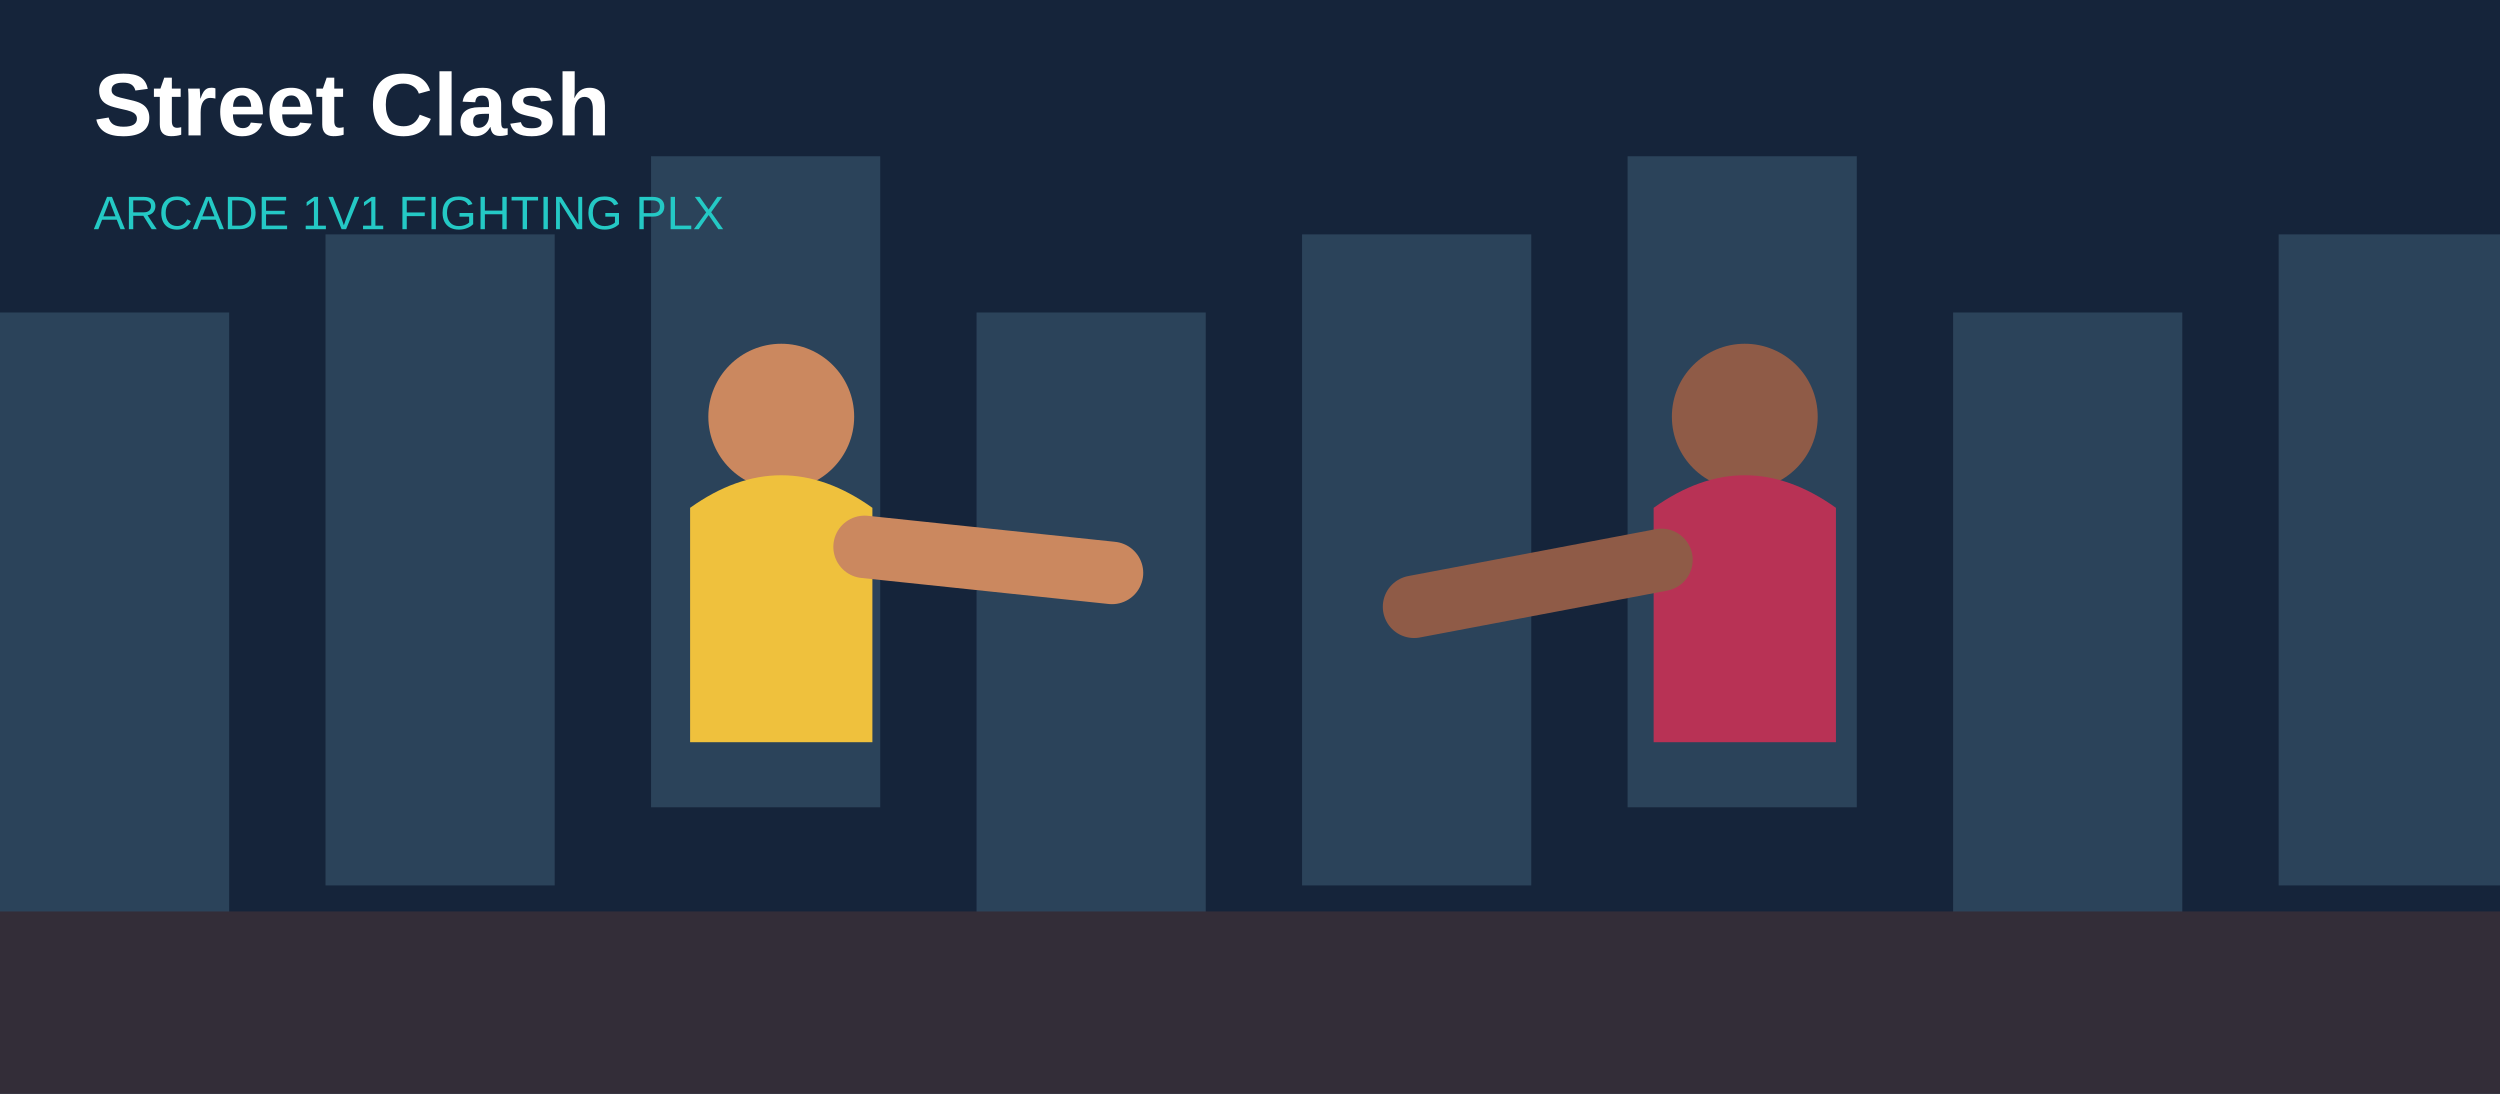
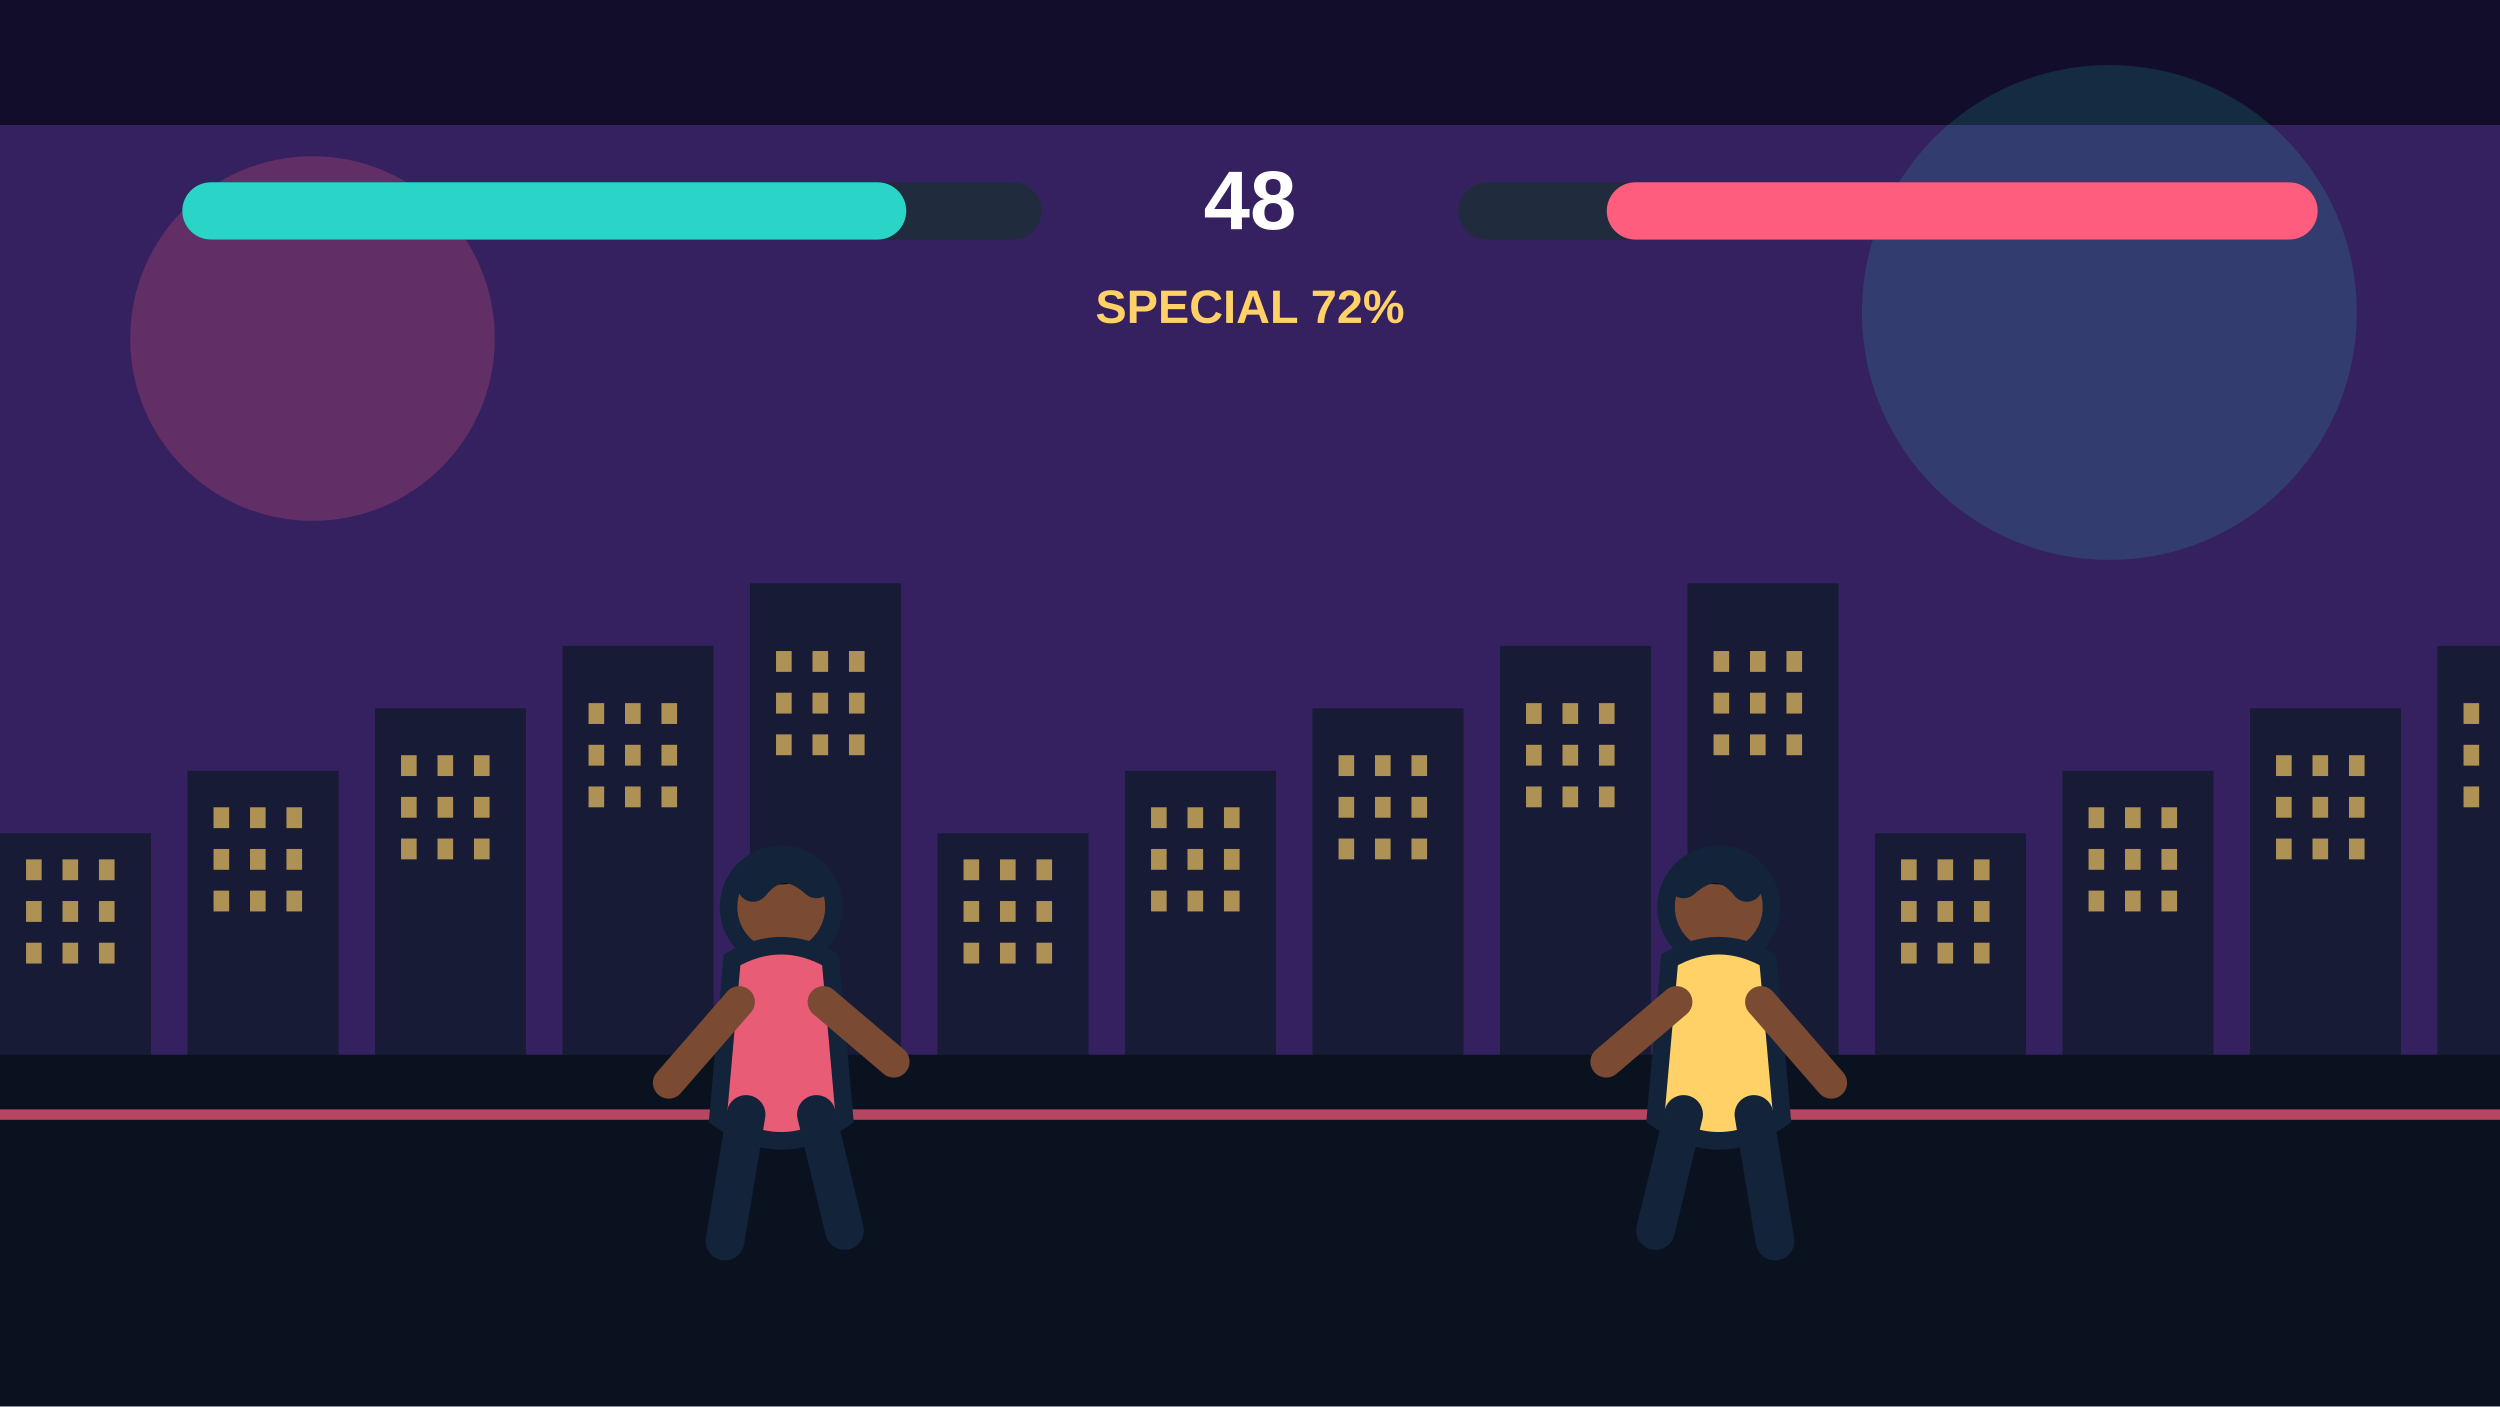
- <svg xmlns="http://www.w3.org/2000/svg" viewBox="0 0 960 420">
-   <rect width="960" height="420" fill="#15243a" />
-   <g fill="#2b435a">
-     <rect x="0" y="120" width="88" height="250" />
-     <rect x="125" y="90" width="88" height="250" />
-     <rect x="250" y="60" width="88" height="250" />
-     <rect x="375" y="120" width="88" height="250" />
-     <rect x="500" y="90" width="88" height="250" />
-     <rect x="625" y="60" width="88" height="250" />
-     <rect x="750" y="120" width="88" height="250" />
-     <rect x="875" y="90" width="88" height="250" />
-   </g>
-   <rect y="350" width="960" height="70" fill="#332d38" />
-   <g transform="translate(220 120)">
-     <circle cx="80" cy="40" r="28" fill="#cb885f" />
-     <path d="M45 75 q35 -25 70 0 v90 h-70z" fill="#efc13d" />
-     <path d="M112 90 l95 10" stroke="#cb885f" stroke-width="24" stroke-linecap="round" />
-   </g>
-   <g transform="translate(590 120)">
-     <circle cx="80" cy="40" r="28" fill="#8f5b47" />
-     <path d="M45 75 q35 -25 70 0 v90 h-70z" fill="#b83255" />
-     <path d="M48 95 l-95 18" stroke="#8f5b47" stroke-width="24" stroke-linecap="round" />
-   </g>
-   <text x="36" y="52" fill="#fff" font-family="Arial" font-size="34" font-weight="700">Street Clash</text>
-   <text x="36" y="88" fill="#24c9c5" font-family="Arial" font-size="18">ARCADE 1V1 FIGHTING PLX</text>
+ <svg xmlns="http://www.w3.org/2000/svg" width="960" height="540" viewBox="0 0 960 540">
+   <defs>
+     <linearGradient id="sky" x2="0" y2="1">
+       <stop stop-color="#75d7ff" />
+       <stop offset="1" stop-color="#7967d8" />
+     </linearGradient>
+     <filter id="glow">
+       <feGaussianBlur stdDeviation="7" result="b" />
+       <feMerge>
+         <feMergeNode in="b" />
+         <feMergeNode in="SourceGraphic" />
+       </feMerge>
+     </filter>
+   </defs>
+   <rect width="960" height="540" fill="#120d2a" />
+   <rect y="48" width="960" height="360" fill="#35215f" />
+   <circle cx="120" cy="130" r="70" fill="#ff5d7d" opacity=".22" />
+   <circle cx="810" cy="120" r="95" fill="#24c9c5" opacity=".16" />
+   <rect x="0" y="320" width="58" height="90" fill="#171b35" />
+   <g fill="#ffd166" opacity=".65">
+     <rect x="10" y="330" width="6" height="8" />
+     <rect x="24" y="330" width="6" height="8" />
+     <rect x="38" y="330" width="6" height="8" />
+     <rect x="10" y="346" width="6" height="8" />
+     <rect x="24" y="346" width="6" height="8" />
+     <rect x="38" y="346" width="6" height="8" />
+     <rect x="10" y="362" width="6" height="8" />
+     <rect x="24" y="362" width="6" height="8" />
+     <rect x="38" y="362" width="6" height="8" />
+   </g>
+   <rect x="72" y="296" width="58" height="114" fill="#171b35" />
+   <g fill="#ffd166" opacity=".65">
+     <rect x="82" y="310" width="6" height="8" />
+     <rect x="96" y="310" width="6" height="8" />
+     <rect x="110" y="310" width="6" height="8" />
+     <rect x="82" y="326" width="6" height="8" />
+     <rect x="96" y="326" width="6" height="8" />
+     <rect x="110" y="326" width="6" height="8" />
+     <rect x="82" y="342" width="6" height="8" />
+     <rect x="96" y="342" width="6" height="8" />
+     <rect x="110" y="342" width="6" height="8" />
+   </g>
+   <rect x="144" y="272" width="58" height="138" fill="#171b35" />
+   <g fill="#ffd166" opacity=".65">
+     <rect x="154" y="290" width="6" height="8" />
+     <rect x="168" y="290" width="6" height="8" />
+     <rect x="182" y="290" width="6" height="8" />
+     <rect x="154" y="306" width="6" height="8" />
+     <rect x="168" y="306" width="6" height="8" />
+     <rect x="182" y="306" width="6" height="8" />
+     <rect x="154" y="322" width="6" height="8" />
+     <rect x="168" y="322" width="6" height="8" />
+     <rect x="182" y="322" width="6" height="8" />
+   </g>
+   <rect x="216" y="248" width="58" height="162" fill="#171b35" />
+   <g fill="#ffd166" opacity=".65">
+     <rect x="226" y="270" width="6" height="8" />
+     <rect x="240" y="270" width="6" height="8" />
+     <rect x="254" y="270" width="6" height="8" />
+     <rect x="226" y="286" width="6" height="8" />
+     <rect x="240" y="286" width="6" height="8" />
+     <rect x="254" y="286" width="6" height="8" />
+     <rect x="226" y="302" width="6" height="8" />
+     <rect x="240" y="302" width="6" height="8" />
+     <rect x="254" y="302" width="6" height="8" />
+   </g>
+   <rect x="288" y="224" width="58" height="186" fill="#171b35" />
+   <g fill="#ffd166" opacity=".65">
+     <rect x="298" y="250" width="6" height="8" />
+     <rect x="312" y="250" width="6" height="8" />
+     <rect x="326" y="250" width="6" height="8" />
+     <rect x="298" y="266" width="6" height="8" />
+     <rect x="312" y="266" width="6" height="8" />
+     <rect x="326" y="266" width="6" height="8" />
+     <rect x="298" y="282" width="6" height="8" />
+     <rect x="312" y="282" width="6" height="8" />
+     <rect x="326" y="282" width="6" height="8" />
+   </g>
+   <rect x="360" y="320" width="58" height="90" fill="#171b35" />
+   <g fill="#ffd166" opacity=".65">
+     <rect x="370" y="330" width="6" height="8" />
+     <rect x="384" y="330" width="6" height="8" />
+     <rect x="398" y="330" width="6" height="8" />
+     <rect x="370" y="346" width="6" height="8" />
+     <rect x="384" y="346" width="6" height="8" />
+     <rect x="398" y="346" width="6" height="8" />
+     <rect x="370" y="362" width="6" height="8" />
+     <rect x="384" y="362" width="6" height="8" />
+     <rect x="398" y="362" width="6" height="8" />
+   </g>
+   <rect x="432" y="296" width="58" height="114" fill="#171b35" />
+   <g fill="#ffd166" opacity=".65">
+     <rect x="442" y="310" width="6" height="8" />
+     <rect x="456" y="310" width="6" height="8" />
+     <rect x="470" y="310" width="6" height="8" />
+     <rect x="442" y="326" width="6" height="8" />
+     <rect x="456" y="326" width="6" height="8" />
+     <rect x="470" y="326" width="6" height="8" />
+     <rect x="442" y="342" width="6" height="8" />
+     <rect x="456" y="342" width="6" height="8" />
+     <rect x="470" y="342" width="6" height="8" />
+   </g>
+   <rect x="504" y="272" width="58" height="138" fill="#171b35" />
+   <g fill="#ffd166" opacity=".65">
+     <rect x="514" y="290" width="6" height="8" />
+     <rect x="528" y="290" width="6" height="8" />
+     <rect x="542" y="290" width="6" height="8" />
+     <rect x="514" y="306" width="6" height="8" />
+     <rect x="528" y="306" width="6" height="8" />
+     <rect x="542" y="306" width="6" height="8" />
+     <rect x="514" y="322" width="6" height="8" />
+     <rect x="528" y="322" width="6" height="8" />
+     <rect x="542" y="322" width="6" height="8" />
+   </g>
+   <rect x="576" y="248" width="58" height="162" fill="#171b35" />
+   <g fill="#ffd166" opacity=".65">
+     <rect x="586" y="270" width="6" height="8" />
+     <rect x="600" y="270" width="6" height="8" />
+     <rect x="614" y="270" width="6" height="8" />
+     <rect x="586" y="286" width="6" height="8" />
+     <rect x="600" y="286" width="6" height="8" />
+     <rect x="614" y="286" width="6" height="8" />
+     <rect x="586" y="302" width="6" height="8" />
+     <rect x="600" y="302" width="6" height="8" />
+     <rect x="614" y="302" width="6" height="8" />
+   </g>
+   <rect x="648" y="224" width="58" height="186" fill="#171b35" />
+   <g fill="#ffd166" opacity=".65">
+     <rect x="658" y="250" width="6" height="8" />
+     <rect x="672" y="250" width="6" height="8" />
+     <rect x="686" y="250" width="6" height="8" />
+     <rect x="658" y="266" width="6" height="8" />
+     <rect x="672" y="266" width="6" height="8" />
+     <rect x="686" y="266" width="6" height="8" />
+     <rect x="658" y="282" width="6" height="8" />
+     <rect x="672" y="282" width="6" height="8" />
+     <rect x="686" y="282" width="6" height="8" />
+   </g>
+   <rect x="720" y="320" width="58" height="90" fill="#171b35" />
+   <g fill="#ffd166" opacity=".65">
+     <rect x="730" y="330" width="6" height="8" />
+     <rect x="744" y="330" width="6" height="8" />
+     <rect x="758" y="330" width="6" height="8" />
+     <rect x="730" y="346" width="6" height="8" />
+     <rect x="744" y="346" width="6" height="8" />
+     <rect x="758" y="346" width="6" height="8" />
+     <rect x="730" y="362" width="6" height="8" />
+     <rect x="744" y="362" width="6" height="8" />
+     <rect x="758" y="362" width="6" height="8" />
+   </g>
+   <rect x="792" y="296" width="58" height="114" fill="#171b35" />
+   <g fill="#ffd166" opacity=".65">
+     <rect x="802" y="310" width="6" height="8" />
+     <rect x="816" y="310" width="6" height="8" />
+     <rect x="830" y="310" width="6" height="8" />
+     <rect x="802" y="326" width="6" height="8" />
+     <rect x="816" y="326" width="6" height="8" />
+     <rect x="830" y="326" width="6" height="8" />
+     <rect x="802" y="342" width="6" height="8" />
+     <rect x="816" y="342" width="6" height="8" />
+     <rect x="830" y="342" width="6" height="8" />
+   </g>
+   <rect x="864" y="272" width="58" height="138" fill="#171b35" />
+   <g fill="#ffd166" opacity=".65">
+     <rect x="874" y="290" width="6" height="8" />
+     <rect x="888" y="290" width="6" height="8" />
+     <rect x="902" y="290" width="6" height="8" />
+     <rect x="874" y="306" width="6" height="8" />
+     <rect x="888" y="306" width="6" height="8" />
+     <rect x="902" y="306" width="6" height="8" />
+     <rect x="874" y="322" width="6" height="8" />
+     <rect x="888" y="322" width="6" height="8" />
+     <rect x="902" y="322" width="6" height="8" />
+   </g>
+   <rect x="936" y="248" width="58" height="162" fill="#171b35" />
+   <g fill="#ffd166" opacity=".65">
+     <rect x="946" y="270" width="6" height="8" />
+     <rect x="960" y="270" width="6" height="8" />
+     <rect x="974" y="270" width="6" height="8" />
+     <rect x="946" y="286" width="6" height="8" />
+     <rect x="960" y="286" width="6" height="8" />
+     <rect x="974" y="286" width="6" height="8" />
+     <rect x="946" y="302" width="6" height="8" />
+     <rect x="960" y="302" width="6" height="8" />
+     <rect x="974" y="302" width="6" height="8" />
+   </g>
+   <rect x="1008" y="224" width="58" height="186" fill="#171b35" />
+   <g fill="#ffd166" opacity=".65">
+     <rect x="1018" y="250" width="6" height="8" />
+     <rect x="1032" y="250" width="6" height="8" />
+     <rect x="1046" y="250" width="6" height="8" />
+     <rect x="1018" y="266" width="6" height="8" />
+     <rect x="1032" y="266" width="6" height="8" />
+     <rect x="1046" y="266" width="6" height="8" />
+     <rect x="1018" y="282" width="6" height="8" />
+     <rect x="1032" y="282" width="6" height="8" />
+     <rect x="1046" y="282" width="6" height="8" />
+   </g>
+   <rect y="405" width="960" height="135" fill="#0a1220" />
+   <path d="M0 428H960" stroke="#ff5d7d" stroke-width="4" opacity=".7" />
+   <g transform="translate(300 405) scale(1.35 1.35)">
+     <circle cx="0" cy="-42" r="15" fill="#7a4a32" stroke="#13233a" stroke-width="5" />
+     <path d="M-14 -27 Q0 -35 14 -27 L18 18 Q0 31 -18 18Z" fill="#e85d75" stroke="#13233a" stroke-width="5" />
+     <path d="M-10 17 L-16 53 M10 17 L18 50" stroke="#13233a" stroke-width="11" stroke-linecap="round" />
+     <path d="M-12 -15 L-32 8 M12 -15 L32 2" stroke="#7a4a32" stroke-width="9" stroke-linecap="round" />
+     <path d="M-8 -48 Q0 -58 10 -49" stroke="#13233a" stroke-width="9" stroke-linecap="round" />
+   </g>
+   <g transform="translate(660 405) scale(-1.35 1.35)">
+     <circle cx="0" cy="-42" r="15" fill="#7a4a32" stroke="#13233a" stroke-width="5" />
+     <path d="M-14 -27 Q0 -35 14 -27 L18 18 Q0 31 -18 18Z" fill="#ffd166" stroke="#13233a" stroke-width="5" />
+     <path d="M-10 17 L-16 53 M10 17 L18 50" stroke="#13233a" stroke-width="11" stroke-linecap="round" />
+     <path d="M-12 -15 L-32 8 M12 -15 L32 2" stroke="#7a4a32" stroke-width="9" stroke-linecap="round" />
+     <path d="M-8 -48 Q0 -58 10 -49" stroke="#13233a" stroke-width="9" stroke-linecap="round" />
+   </g>
+   <rect x="70" y="70" width="330" height="22" rx="11" fill="#202c3d" />
+   <rect x="70" y="70" width="278" height="22" rx="11" fill="#2ad5c8" />
+   <rect x="560" y="70" width="330" height="22" rx="11" fill="#202c3d" />
+   <rect x="617" y="70" width="273" height="22" rx="11" fill="#ff5d7d" />
+   <text x="480" y="88" fill="white" font-family="Arial" font-size="32" font-weight="700" text-anchor="middle">48</text>
+   <text x="480" y="124" fill="#ffd166" font-family="Arial" font-size="18" font-weight="700" text-anchor="middle">SPECIAL 72%</text>
</svg>
